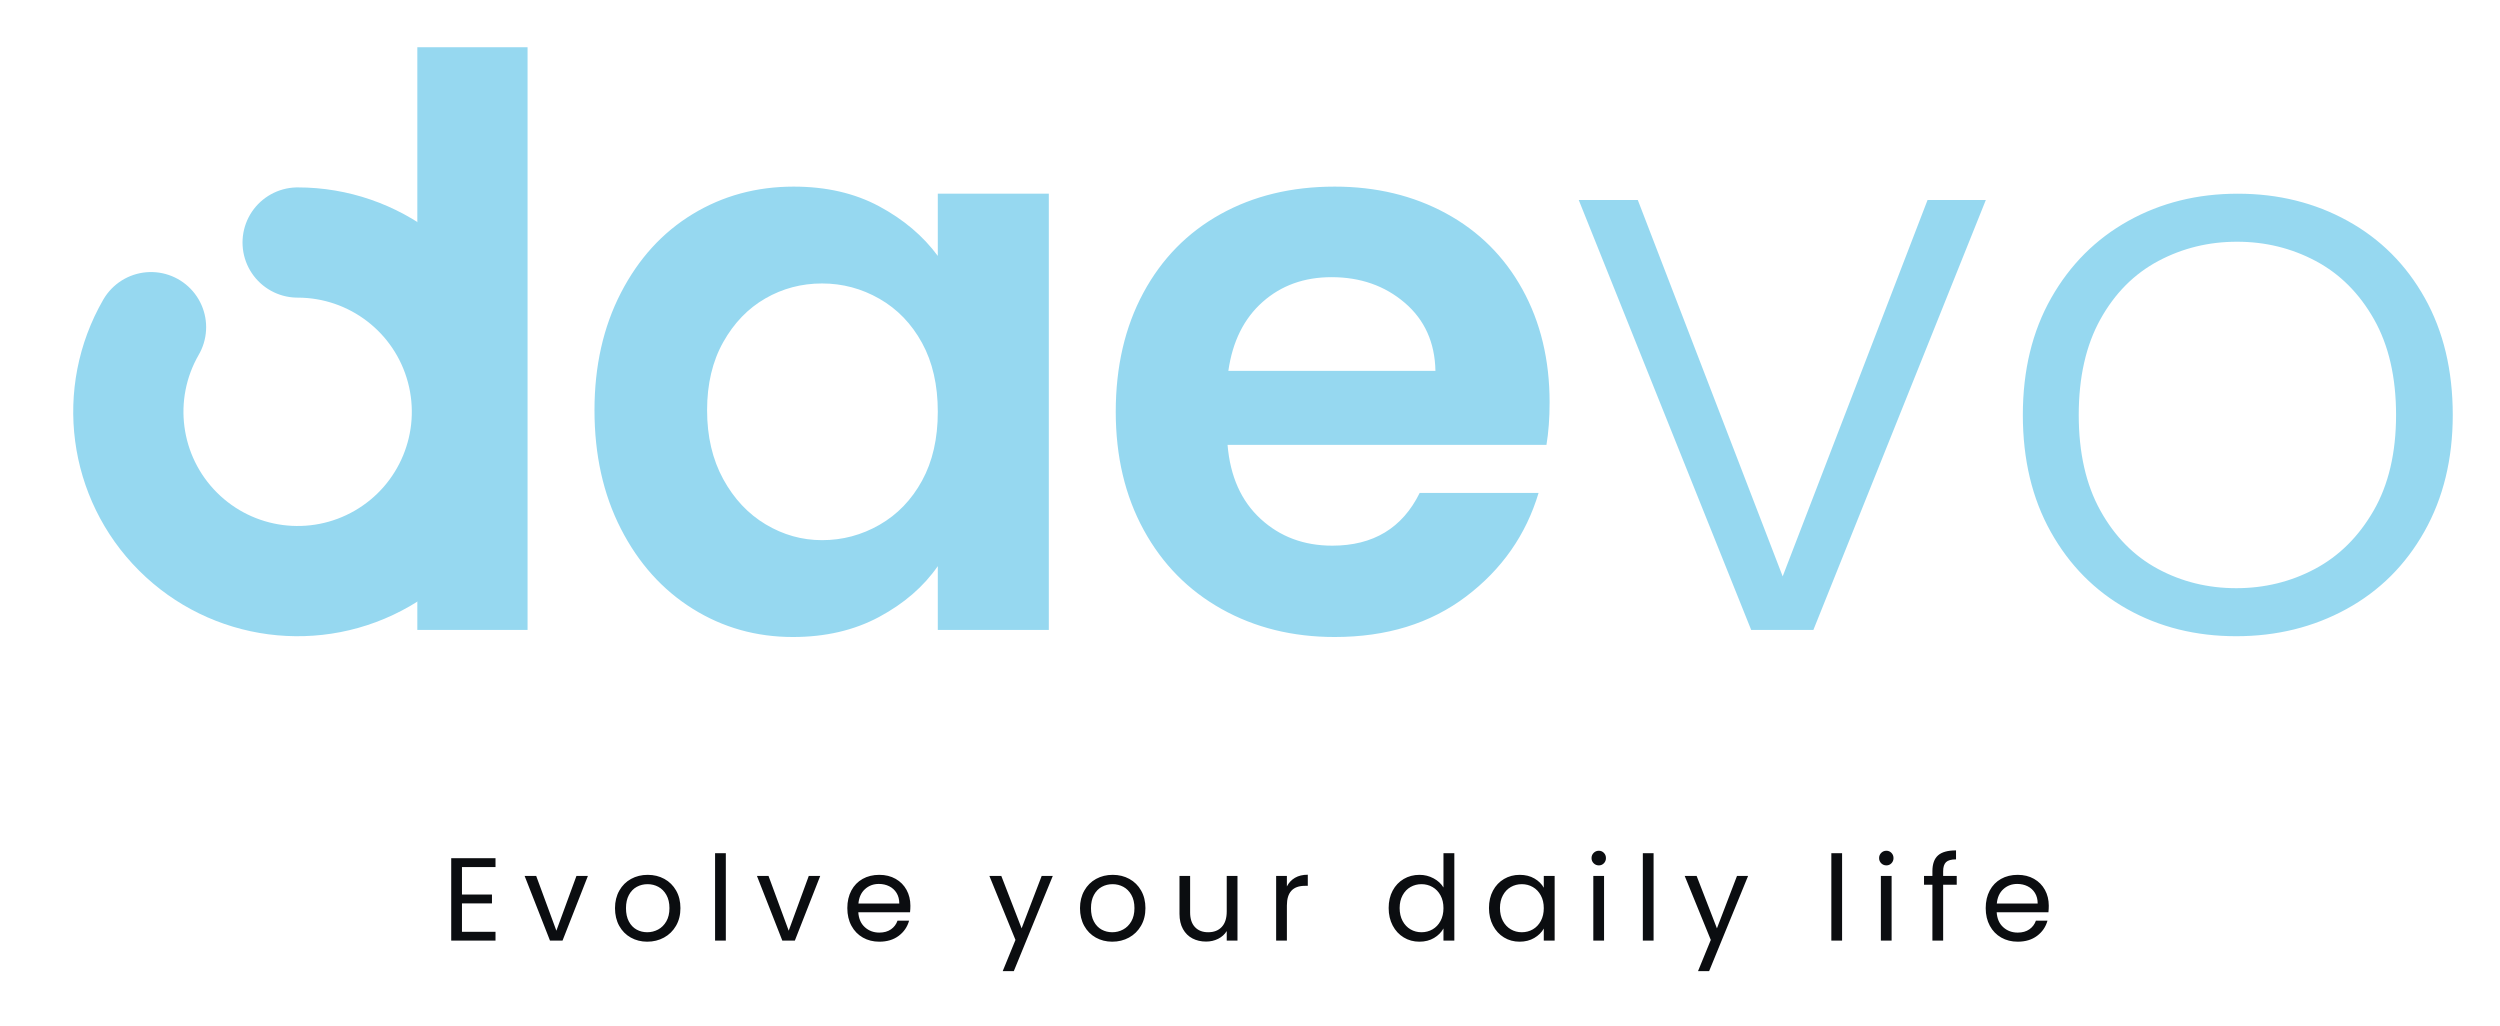
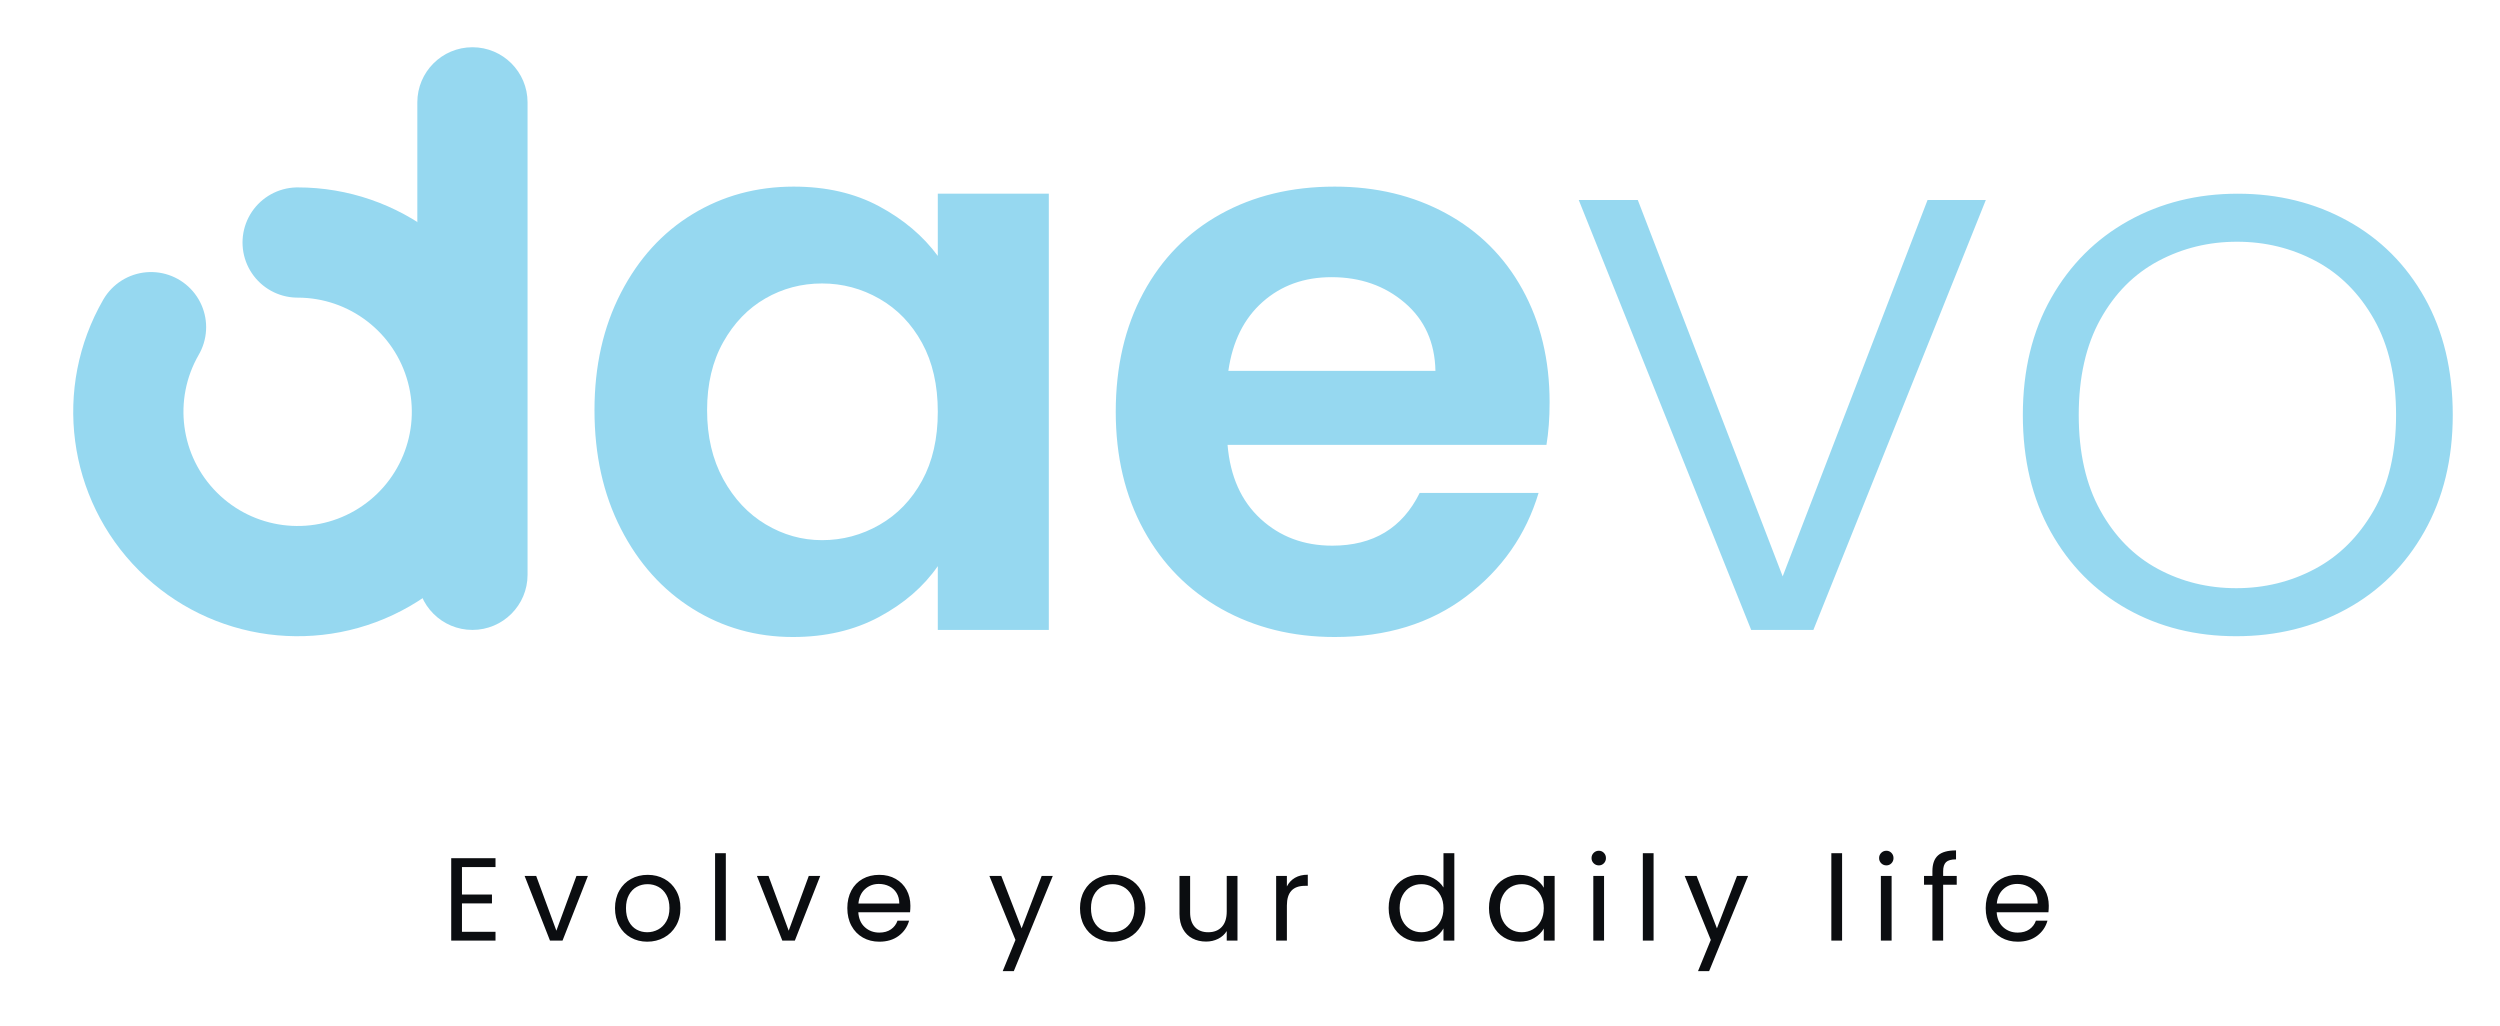
<svg xmlns="http://www.w3.org/2000/svg" viewBox="-6.0 -80.0 317.5 130.2" width="320" role="img" aria-label="daevo, Evolve your daily life">
  <g>
    <path d="M 31.80 -49.20 A 21.50 21.50 0 1 1 13.18 -38.45" fill="none" stroke="#96D8F0" stroke-width="14.00" stroke-linecap="round" />
-     <rect x="47.00" y="-74.00" width="14.00" height="74.00" fill="#96D8F0" />
+     <rect x="47.00" y="-74.00" width="14.00" height="74.00" rx="7.00" fill="#96D8F0" />
  </g>
  <g transform="translate(66.20 0)">
    <path fill="#96D8F0" d="M28.6 -56.3Q34.8 -56.3 39.45 -53.8Q44.1 -51.3 46.9 -47.5V-55.4H61.0V0.0H46.9V-8.1Q44.2 -4.2 39.45 -1.65Q34.7 0.9 28.5 0.9Q21.5 0.9 15.75 -2.7Q10.0 -6.3 6.65 -12.85Q3.3 -19.4 3.3 -27.9Q3.3 -36.3 6.65 -42.8Q10.0 -49.3 15.75 -52.8Q21.5 -56.3 28.6 -56.3ZM32.2 -44.0Q28.3 -44.0 25.0 -42.1Q21.7 -40.2 19.65 -36.55Q17.6 -32.9 17.6 -27.9Q17.6 -22.9 19.65 -19.15Q21.7 -15.4 25.05 -13.4Q28.4 -11.4 32.2 -11.4Q36.1 -11.4 39.5 -13.35Q42.9 -15.3 44.9 -18.95Q46.9 -22.6 46.9 -27.7Q46.9 -32.8 44.9 -36.45Q42.9 -40.1 39.5 -42.05Q36.1 -44.0 32.2 -44.0Z M124.2 -23.5H83.7Q84.2 -17.5 87.9 -14.1Q91.6 -10.7 97.0 -10.7Q104.8 -10.7 108.1 -17.4H123.2Q120.8 -9.4 114.0 -4.25Q107.2 0.9 97.3 0.9Q89.3 0.9 82.95 -2.65Q76.6 -6.2 73.05 -12.7Q69.5 -19.2 69.5 -27.7Q69.5 -36.3 73.0 -42.8Q76.5 -49.3 82.8 -52.8Q89.1 -56.3 97.3 -56.3Q105.2 -56.3 111.45 -52.9Q117.7 -49.5 121.15 -43.25Q124.6 -37.0 124.6 -28.9Q124.6 -25.9 124.2 -23.5ZM110.1 -32.9Q110.0 -38.3 106.2 -41.55Q102.4 -44.8 96.9 -44.8Q91.7 -44.8 88.15 -41.65Q84.6 -38.5 83.8 -32.9Z M154.2 -6.8 172.6 -54.6H180.0L158.1 0.0H150.2L128.3 -54.6H135.8Z M184.7 -27.3Q184.7 -35.8 188.3 -42.15Q191.9 -48.5 198.1 -51.95Q204.3 -55.4 212.0 -55.4Q219.7 -55.4 225.95 -51.95Q232.2 -48.5 235.75 -42.15Q239.3 -35.8 239.3 -27.3Q239.3 -18.9 235.7 -12.5Q232.1 -6.1 225.8 -2.65Q219.5 0.8 211.8 0.8Q204.1 0.8 197.95 -2.65Q191.8 -6.1 188.25 -12.45Q184.7 -18.8 184.7 -27.3ZM232.1 -27.3Q232.1 -34.5 229.3 -39.45Q226.5 -44.4 221.9 -46.85Q217.3 -49.3 211.9 -49.3Q206.5 -49.3 201.9 -46.85Q197.3 -44.4 194.55 -39.45Q191.8 -34.5 191.8 -27.3Q191.8 -20.1 194.55 -15.15Q197.3 -10.2 201.85 -7.75Q206.4 -5.3 211.8 -5.3Q217.2 -5.3 221.8 -7.75Q226.4 -10.2 229.25 -15.15Q232.1 -20.1 232.1 -27.3Z" />
  </g>
  <g transform="translate(50.15 39.46)">
    <path fill="#0B0D10" d="M2.52 -9.345V-5.85H6.33V-4.725H2.52V-1.125H6.78V0.0H1.155V-10.47H6.78V-9.345Z M14.51 -1.26 17.06 -8.22H18.515L15.29 0.0H13.7L10.475 -8.22H11.945Z M21.955 -4.125Q21.955 -5.385 22.502 -6.352Q23.05 -7.32 23.995 -7.838Q24.94 -8.355 26.11 -8.355Q27.28 -8.355 28.225 -7.838Q29.17 -7.32 29.718 -6.36Q30.265 -5.4 30.265 -4.125Q30.265 -2.85 29.703 -1.883Q29.14 -0.915 28.18 -0.39Q27.22 0.135 26.05 0.135Q24.895 0.135 23.957 -0.39Q23.02 -0.915 22.487 -1.883Q21.955 -2.85 21.955 -4.125ZM28.87 -4.125Q28.87 -5.115 28.48 -5.805Q28.09 -6.495 27.46 -6.832Q26.83 -7.17 26.095 -7.17Q25.345 -7.17 24.722 -6.832Q24.1 -6.495 23.725 -5.805Q23.35 -5.115 23.35 -4.125Q23.35 -3.12 23.717 -2.43Q24.085 -1.74 24.7 -1.402Q25.315 -1.065 26.05 -1.065Q26.785 -1.065 27.43 -1.41Q28.075 -1.755 28.472 -2.445Q28.87 -3.135 28.87 -4.125Z M36.03 -11.1V0.0H34.665V-11.1Z M44.015 -1.26 46.565 -8.22H48.02L44.795 0.0H43.205L39.98 -8.22H41.45Z M59.425 -3.6H52.855Q52.93 -2.385 53.688 -1.702Q54.445 -1.02 55.525 -1.02Q56.41 -1.02 57.002 -1.433Q57.595 -1.845 57.835 -2.535H59.305Q58.975 -1.35 57.985 -0.607Q56.995 0.135 55.525 0.135Q54.355 0.135 53.432 -0.39Q52.51 -0.915 51.985 -1.883Q51.46 -2.85 51.46 -4.125Q51.46 -5.4 51.97 -6.36Q52.48 -7.32 53.402 -7.838Q54.325 -8.355 55.525 -8.355Q56.695 -8.355 57.595 -7.845Q58.495 -7.335 58.983 -6.442Q59.47 -5.55 59.47 -4.425Q59.47 -4.035 59.425 -3.6ZM55.465 -7.2Q54.43 -7.2 53.703 -6.54Q52.975 -5.88 52.87 -4.71H58.06Q58.06 -5.49 57.715 -6.053Q57.37 -6.615 56.777 -6.907Q56.185 -7.2 55.465 -7.2Z M77.555 -8.22 72.605 3.87H71.195L72.815 -0.09L69.5 -8.22H71.015L73.595 -1.56L76.145 -8.22Z M81.01 -4.125Q81.01 -5.385 81.557 -6.352Q82.105 -7.32 83.05 -7.838Q83.995 -8.355 85.165 -8.355Q86.335 -8.355 87.28 -7.838Q88.225 -7.32 88.772 -6.36Q89.32 -5.4 89.32 -4.125Q89.32 -2.85 88.757 -1.883Q88.195 -0.915 87.235 -0.39Q86.275 0.135 85.105 0.135Q83.95 0.135 83.012 -0.39Q82.075 -0.915 81.542 -1.883Q81.01 -2.85 81.01 -4.125ZM87.925 -4.125Q87.925 -5.115 87.535 -5.805Q87.145 -6.495 86.515 -6.832Q85.885 -7.17 85.15 -7.17Q84.4 -7.17 83.778 -6.832Q83.155 -6.495 82.78 -5.805Q82.405 -5.115 82.405 -4.125Q82.405 -3.12 82.773 -2.43Q83.14 -1.74 83.755 -1.402Q84.37 -1.065 85.105 -1.065Q85.84 -1.065 86.485 -1.41Q87.13 -1.755 87.528 -2.445Q87.925 -3.135 87.925 -4.125Z M101.01 -8.22V0.0H99.645V-1.215Q99.255 -0.585 98.558 -0.232Q97.86 0.12 97.02 0.12Q96.06 0.12 95.295 -0.277Q94.53 -0.675 94.088 -1.47Q93.645 -2.265 93.645 -3.405V-8.22H94.995V-3.585Q94.995 -2.37 95.61 -1.718Q96.225 -1.065 97.29 -1.065Q98.385 -1.065 99.015 -1.74Q99.645 -2.415 99.645 -3.705V-8.22Z M109.94 -8.37V-6.96H109.58Q107.285 -6.96 107.285 -4.47V0.0H105.92V-8.22H107.285V-6.885Q107.645 -7.59 108.312 -7.98Q108.98 -8.37 109.94 -8.37Z M124.125 -8.355Q125.085 -8.355 125.91 -7.912Q126.735 -7.47 127.17 -6.75V-11.1H128.55V0.0H127.17V-1.545Q126.765 -0.81 125.97 -0.337Q125.175 0.135 124.11 0.135Q123.015 0.135 122.123 -0.405Q121.23 -0.945 120.72 -1.92Q120.21 -2.895 120.21 -4.14Q120.21 -5.4 120.72 -6.352Q121.23 -7.305 122.123 -7.83Q123.015 -8.355 124.125 -8.355ZM124.38 -7.17Q123.615 -7.17 122.985 -6.81Q122.355 -6.45 121.98 -5.76Q121.605 -5.07 121.605 -4.14Q121.605 -3.195 121.98 -2.497Q122.355 -1.8 122.985 -1.432Q123.615 -1.065 124.38 -1.065Q125.145 -1.065 125.783 -1.432Q126.42 -1.8 126.795 -2.497Q127.17 -3.195 127.17 -4.125Q127.17 -5.055 126.795 -5.745Q126.42 -6.435 125.783 -6.803Q125.145 -7.17 124.38 -7.17Z M136.85 -8.355Q137.93 -8.355 138.725 -7.89Q139.52 -7.425 139.91 -6.72V-8.22H141.29V0.0H139.91V-1.53Q139.505 -0.81 138.702 -0.337Q137.9 0.135 136.835 0.135Q135.74 0.135 134.855 -0.405Q133.97 -0.945 133.46 -1.92Q132.95 -2.895 132.95 -4.14Q132.95 -5.4 133.46 -6.352Q133.97 -7.305 134.863 -7.83Q135.755 -8.355 136.85 -8.355ZM137.12 -7.17Q136.355 -7.17 135.725 -6.81Q135.095 -6.45 134.72 -5.76Q134.345 -5.07 134.345 -4.14Q134.345 -3.195 134.72 -2.497Q135.095 -1.8 135.725 -1.432Q136.355 -1.065 137.12 -1.065Q137.885 -1.065 138.523 -1.432Q139.16 -1.8 139.535 -2.497Q139.91 -3.195 139.91 -4.125Q139.91 -5.055 139.535 -5.745Q139.16 -6.435 138.523 -6.803Q137.885 -7.17 137.12 -7.17Z M145.975 -10.485Q145.975 -10.875 146.245 -11.145Q146.515 -11.415 146.905 -11.415Q147.28 -11.415 147.543 -11.145Q147.805 -10.875 147.805 -10.485Q147.805 -10.095 147.543 -9.825Q147.28 -9.555 146.905 -9.555Q146.515 -9.555 146.245 -9.825Q145.975 -10.095 145.975 -10.485ZM147.565 -8.22V0.0H146.2V-8.22Z M153.855 -11.1V0.0H152.49V-11.1Z M165.86 -8.22 160.91 3.87H159.5L161.12 -0.09L157.805 -8.22H159.32L161.9 -1.56L164.45 -8.22Z M177.795 -11.1V0.0H176.43V-11.1Z M182.495 -10.485Q182.495 -10.875 182.765 -11.145Q183.035 -11.415 183.425 -11.415Q183.8 -11.415 184.062 -11.145Q184.325 -10.875 184.325 -10.485Q184.325 -10.095 184.062 -9.825Q183.8 -9.555 183.425 -9.555Q183.035 -9.555 182.765 -9.825Q182.495 -10.095 182.495 -10.485ZM184.085 -8.22V0.0H182.72V-8.22Z M192.355 -7.095H190.63V0.0H189.265V-7.095H188.2V-8.22H189.265V-8.805Q189.265 -10.185 189.977 -10.822Q190.69 -11.46 192.265 -11.46V-10.32Q191.365 -10.32 190.997 -9.968Q190.63 -9.615 190.63 -8.805V-8.22H192.355Z M204 -3.6H197.43Q197.505 -2.385 198.262 -1.702Q199.02 -1.02 200.1 -1.02Q200.985 -1.02 201.577 -1.433Q202.17 -1.845 202.41 -2.535H203.88Q203.55 -1.35 202.56 -0.607Q201.57 0.135 200.1 0.135Q198.93 0.135 198.007 -0.39Q197.085 -0.915 196.56 -1.883Q196.035 -2.85 196.035 -4.125Q196.035 -5.4 196.545 -6.36Q197.055 -7.32 197.977 -7.838Q198.9 -8.355 200.1 -8.355Q201.27 -8.355 202.17 -7.845Q203.07 -7.335 203.557 -6.442Q204.045 -5.55 204.045 -4.425Q204.045 -4.035 204 -3.6ZM200.04 -7.2Q199.005 -7.2 198.277 -6.54Q197.55 -5.88 197.445 -4.71H202.635Q202.635 -5.49 202.29 -6.053Q201.945 -6.615 201.352 -6.907Q200.76 -7.2 200.04 -7.2Z" />
  </g>
</svg>
